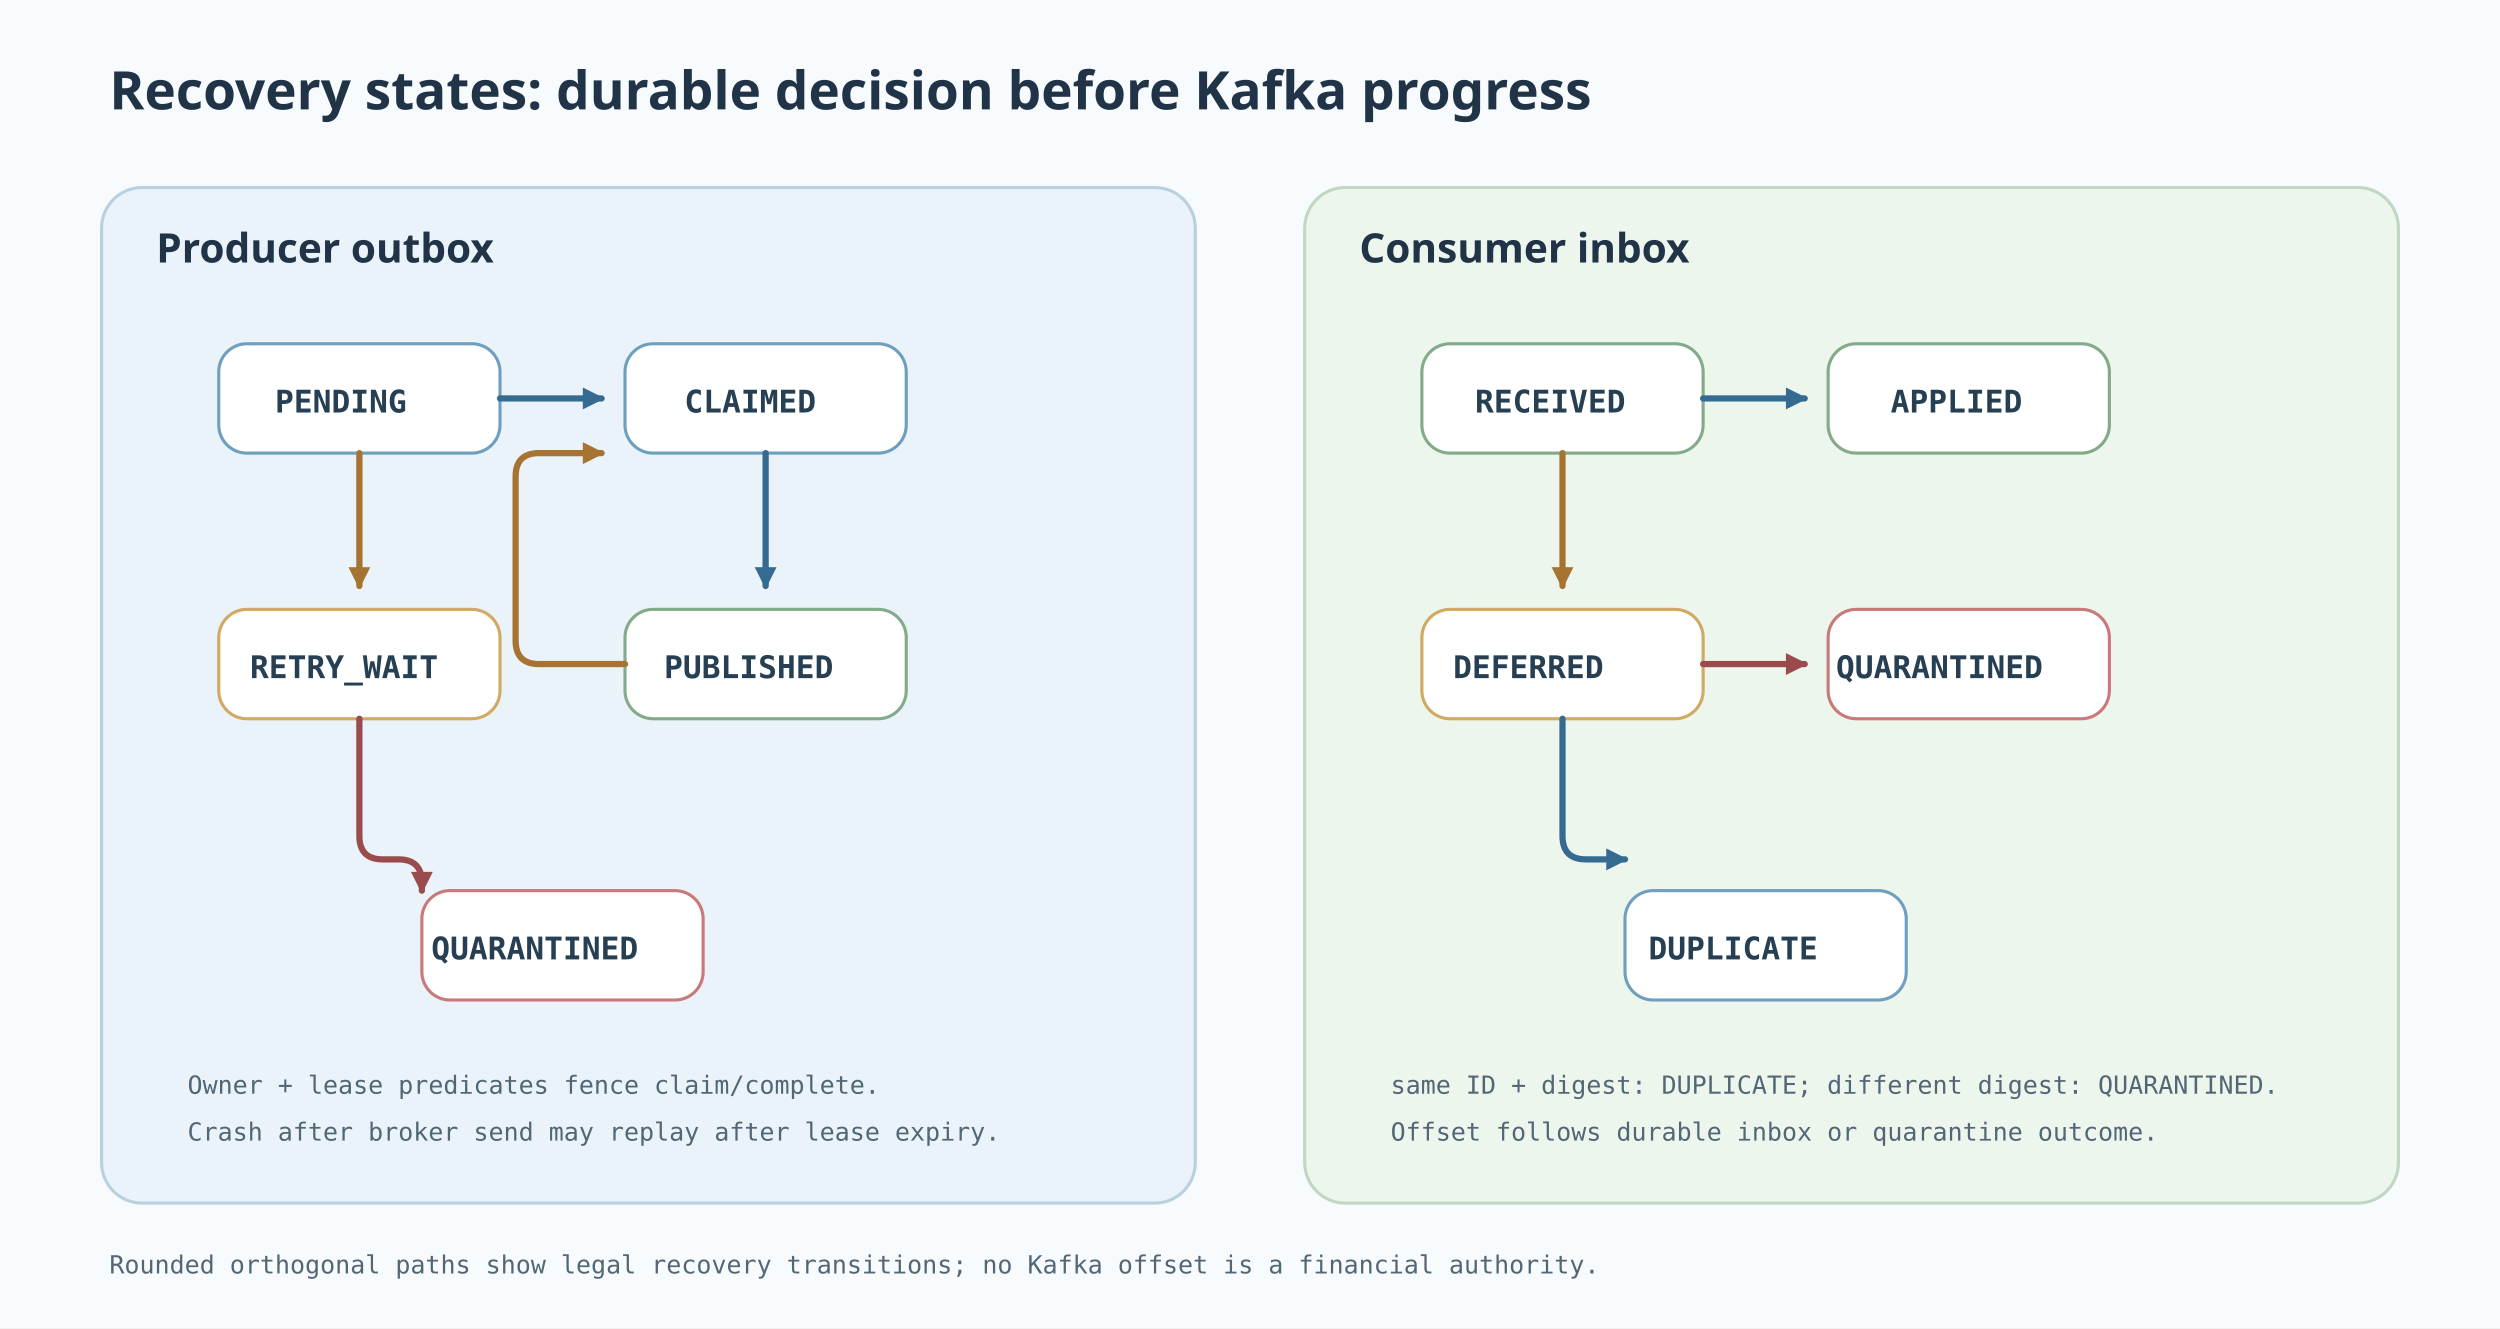
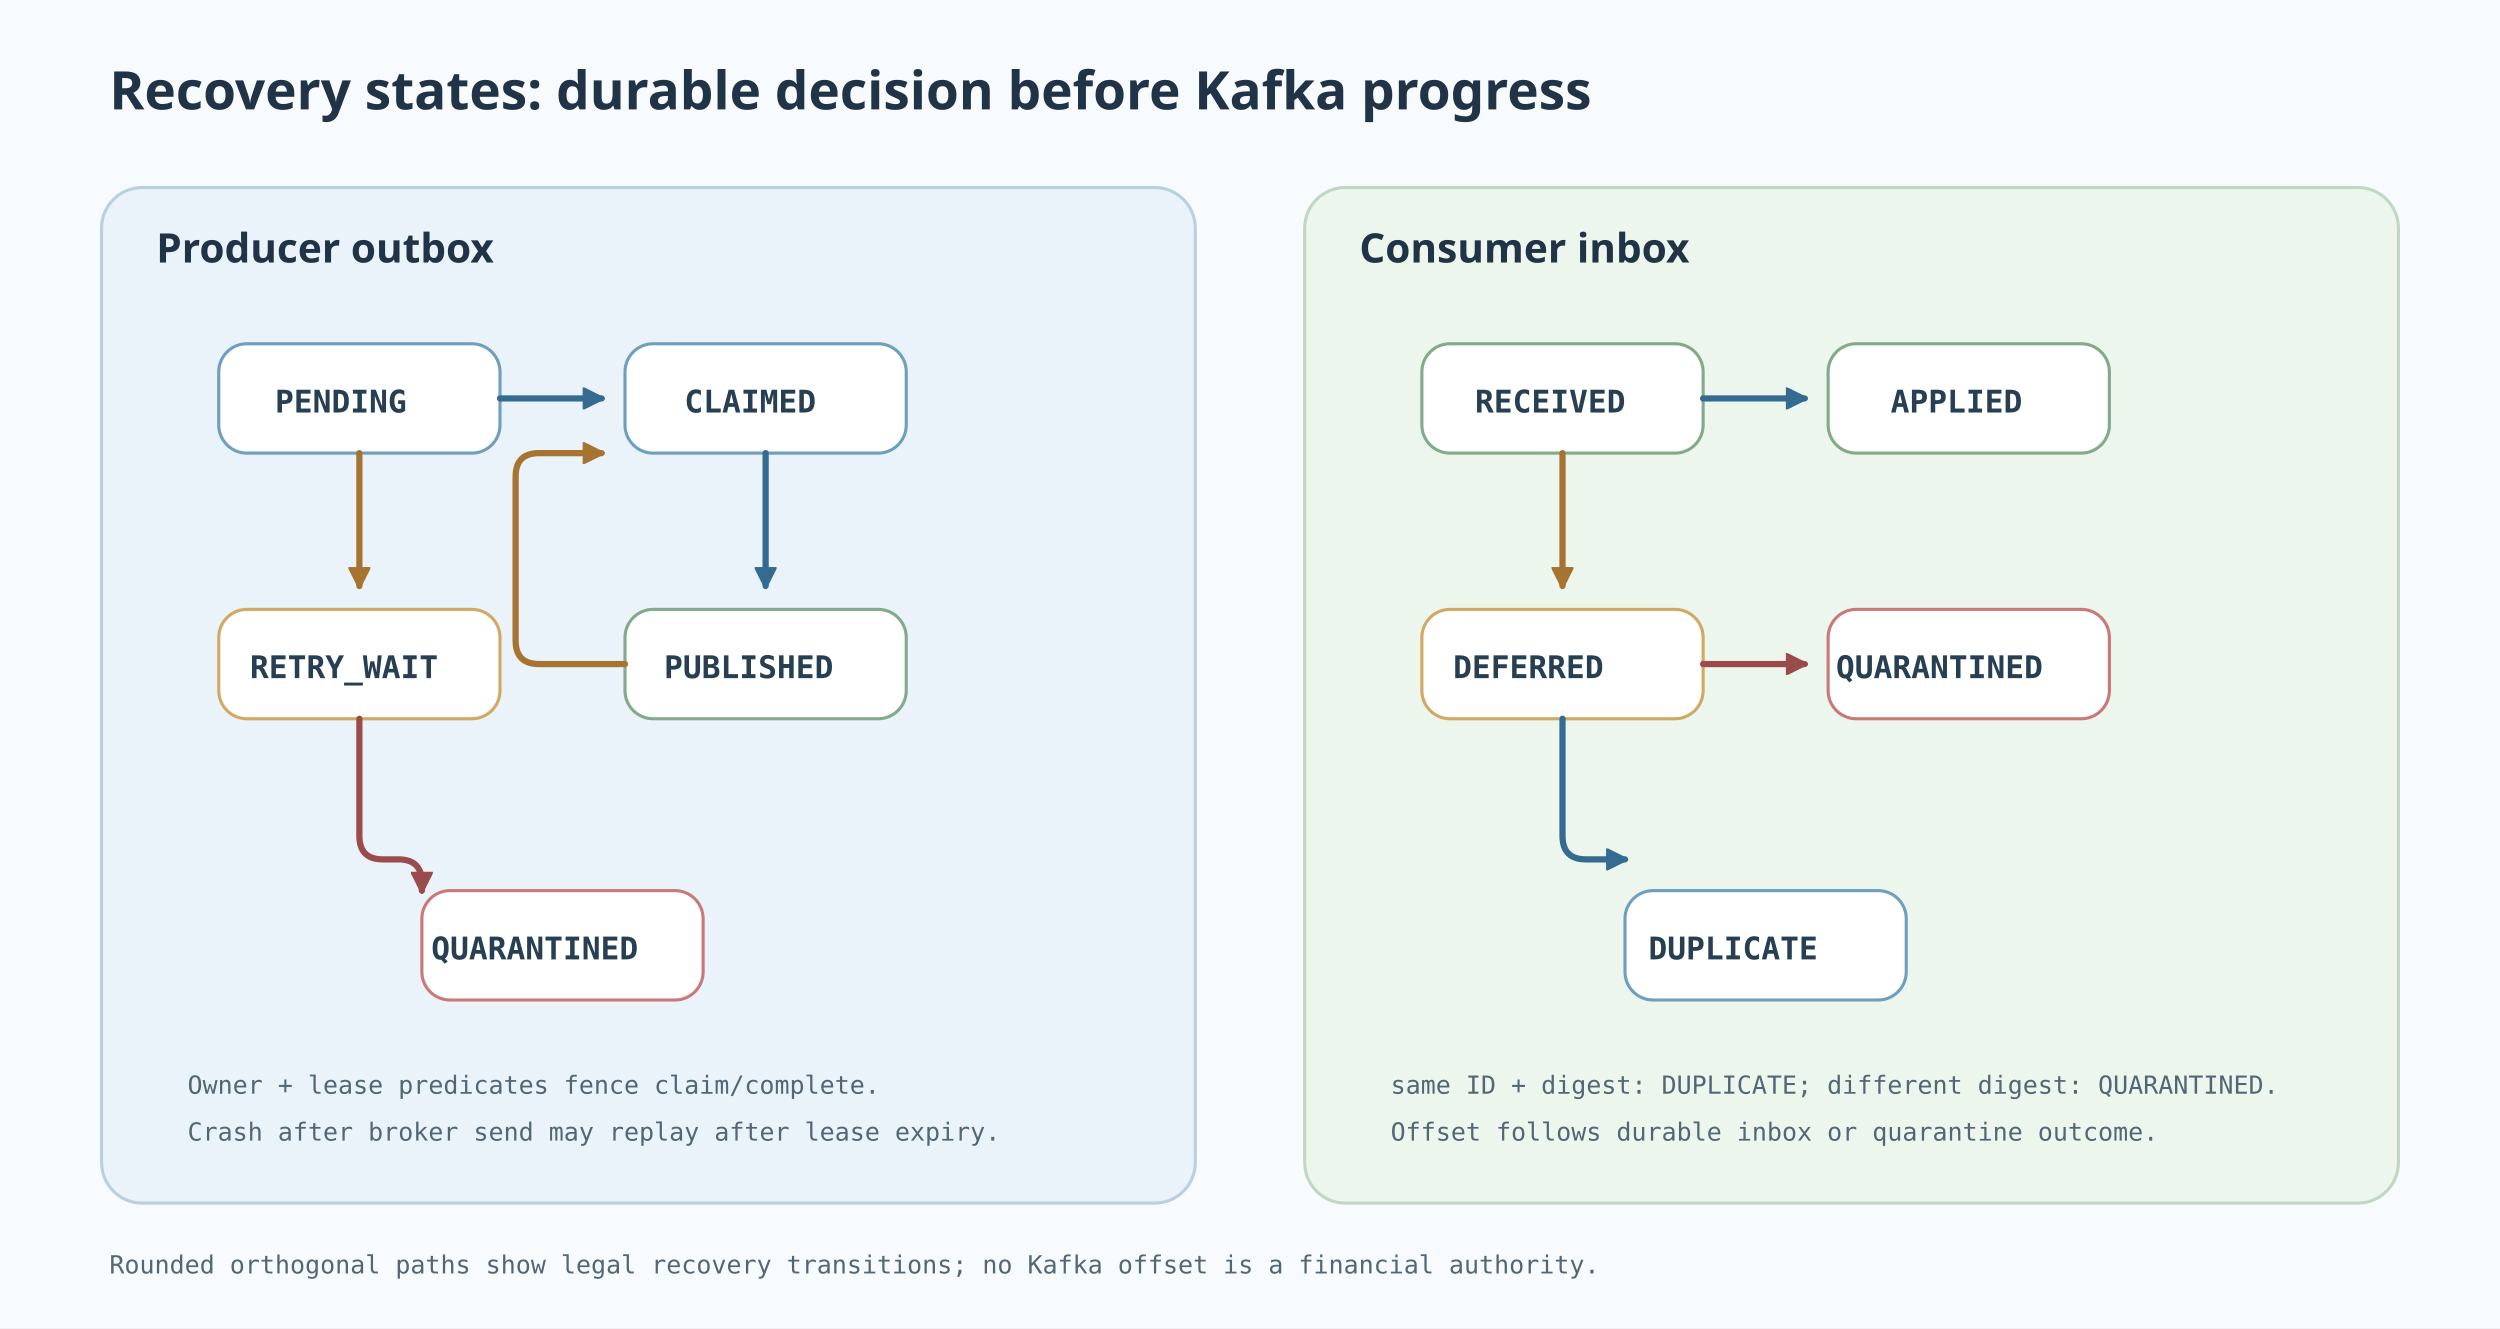
<svg xmlns="http://www.w3.org/2000/svg" width="1600" height="850" viewBox="0 0 1600 850" role="img" aria-labelledby="title desc">
  <defs>
    <marker id="navy" markerWidth="14" markerHeight="14" refX="12" refY="7" orient="auto" markerUnits="userSpaceOnUse">
-       <path d="M0,0 L14,7 L0,14 Z" fill="#356a91" />
+       <path d="M0,0 L14,7 L0,14 Z" fill="#356a91" stroke="#356a91" />
    </marker>
    <marker id="amber" markerWidth="14" markerHeight="14" refX="12" refY="7" orient="auto" markerUnits="userSpaceOnUse">
-       <path d="M0,0 L14,7 L0,14 Z" fill="#a67331" />
+       <path d="M0,0 L14,7 L0,14 Z" fill="#a67331" stroke="#a67331" />
    </marker>
    <marker id="red" markerWidth="14" markerHeight="14" refX="12" refY="7" orient="auto" markerUnits="userSpaceOnUse">
-       <path d="M0,0 L14,7 L0,14 Z" fill="#9a4b4b" />
+       <path d="M0,0 L14,7 L0,14 Z" fill="#9a4b4b" stroke="#9a4b4b" />
    </marker>
    <style>.title{font:700 34px 'Architects Daughter',sans-serif;fill:#213447}.head{font:700 26px 'Architects Daughter',sans-serif;fill:#213447}.state{font:700 20px 'Comic Mono',monospace;fill:#263f52}.note{font:16px 'Comic Mono',monospace;fill:#526675}.flow{fill:none;stroke:#356a91;stroke-width:4;stroke-linecap:round;stroke-linejoin:round;marker-end:url(#navy)}.retry{fill:none;stroke:#a67331;stroke-width:4;stroke-linecap:round;stroke-linejoin:round;marker-end:url(#amber)}.stop{fill:none;stroke:#9a4b4b;stroke-width:4;stroke-linecap:round;stroke-linejoin:round;marker-end:url(#red)}</style>
  </defs>
  <rect width="1600" height="850" fill="#f8fbfd" />
  <text x="70" y="70" class="title">Recovery states: durable decision before Kafka progress</text>
  <rect x="65" y="120" width="700" height="650" rx="26" fill="#eaf3f9" stroke="#b9d0df" stroke-width="2" />
  <text x="100" y="168" class="head">Producer outbox</text>
  <rect x="140" y="220" width="180" height="70" rx="18" fill="#fff" stroke="#6f9fbe" stroke-width="2" />
  <text x="176" y="264" class="state">PENDING</text>
  <rect x="400" y="220" width="180" height="70" rx="18" fill="#fff" stroke="#6f9fbe" stroke-width="2" />
  <text x="438" y="264" class="state">CLAIMED</text>
  <rect x="400" y="390" width="180" height="70" rx="18" fill="#fff" stroke="#83aa89" stroke-width="2" />
  <text x="425" y="434" class="state">PUBLISHED</text>
  <rect x="140" y="390" width="180" height="70" rx="18" fill="#fff" stroke="#d1a963" stroke-width="2" />
  <text x="160" y="434" class="state">RETRY_WAIT</text>
  <rect x="270" y="570" width="180" height="70" rx="18" fill="#fff" stroke="#c97979" stroke-width="2" />
  <text x="276" y="614" class="state">QUARANTINED</text>
  <path class="flow" d="M320 255 H385" />
  <path class="flow" d="M490 290 V375" />
  <path class="retry" d="M400 425 H345 Q330 425 330 410 V305 Q330 290 345 290 H385" />
  <path class="retry" d="M230 290 V375" />
  <path class="stop" d="M230 460 V535 Q230 550 245 550 H255 Q270 550 270 565 V570" />
  <text x="120" y="700" class="note">Owner + lease predicates fence claim/complete.</text>
  <text x="120" y="730" class="note">Crash after broker send may replay after lease expiry.</text>
  <rect x="835" y="120" width="700" height="650" rx="26" fill="#edf6ed" stroke="#c1d7c1" stroke-width="2" />
  <text x="870" y="168" class="head">Consumer inbox</text>
  <rect x="910" y="220" width="180" height="70" rx="18" fill="#fff" stroke="#83aa89" stroke-width="2" />
  <text x="944" y="264" class="state">RECEIVED</text>
  <rect x="1170" y="220" width="180" height="70" rx="18" fill="#fff" stroke="#83aa89" stroke-width="2" />
  <text x="1210" y="264" class="state">APPLIED</text>
  <rect x="910" y="390" width="180" height="70" rx="18" fill="#fff" stroke="#d1a963" stroke-width="2" />
  <text x="930" y="434" class="state">DEFERRED</text>
  <rect x="1170" y="390" width="180" height="70" rx="18" fill="#fff" stroke="#c97979" stroke-width="2" />
  <text x="1175" y="434" class="state">QUARANTINED</text>
  <rect x="1040" y="570" width="180" height="70" rx="18" fill="#fff" stroke="#6f9fbe" stroke-width="2" />
  <text x="1055" y="614" class="state">DUPLICATE</text>
  <path class="flow" d="M1090 255 H1155" />
  <path class="retry" d="M1000 290 V375" />
  <path class="stop" d="M1090 425 H1155" />
  <path class="flow" d="M1000 460 V535 Q1000 550 1015 550 H1040" />
  <text x="890" y="700" class="note">same ID + digest: DUPLICATE; different digest: QUARANTINED.</text>
  <text x="890" y="730" class="note">Offset follows durable inbox or quarantine outcome.</text>
  <text x="70" y="815" class="note">Rounded orthogonal paths show legal recovery transitions; no Kafka offset is a financial authority.</text>
</svg>
